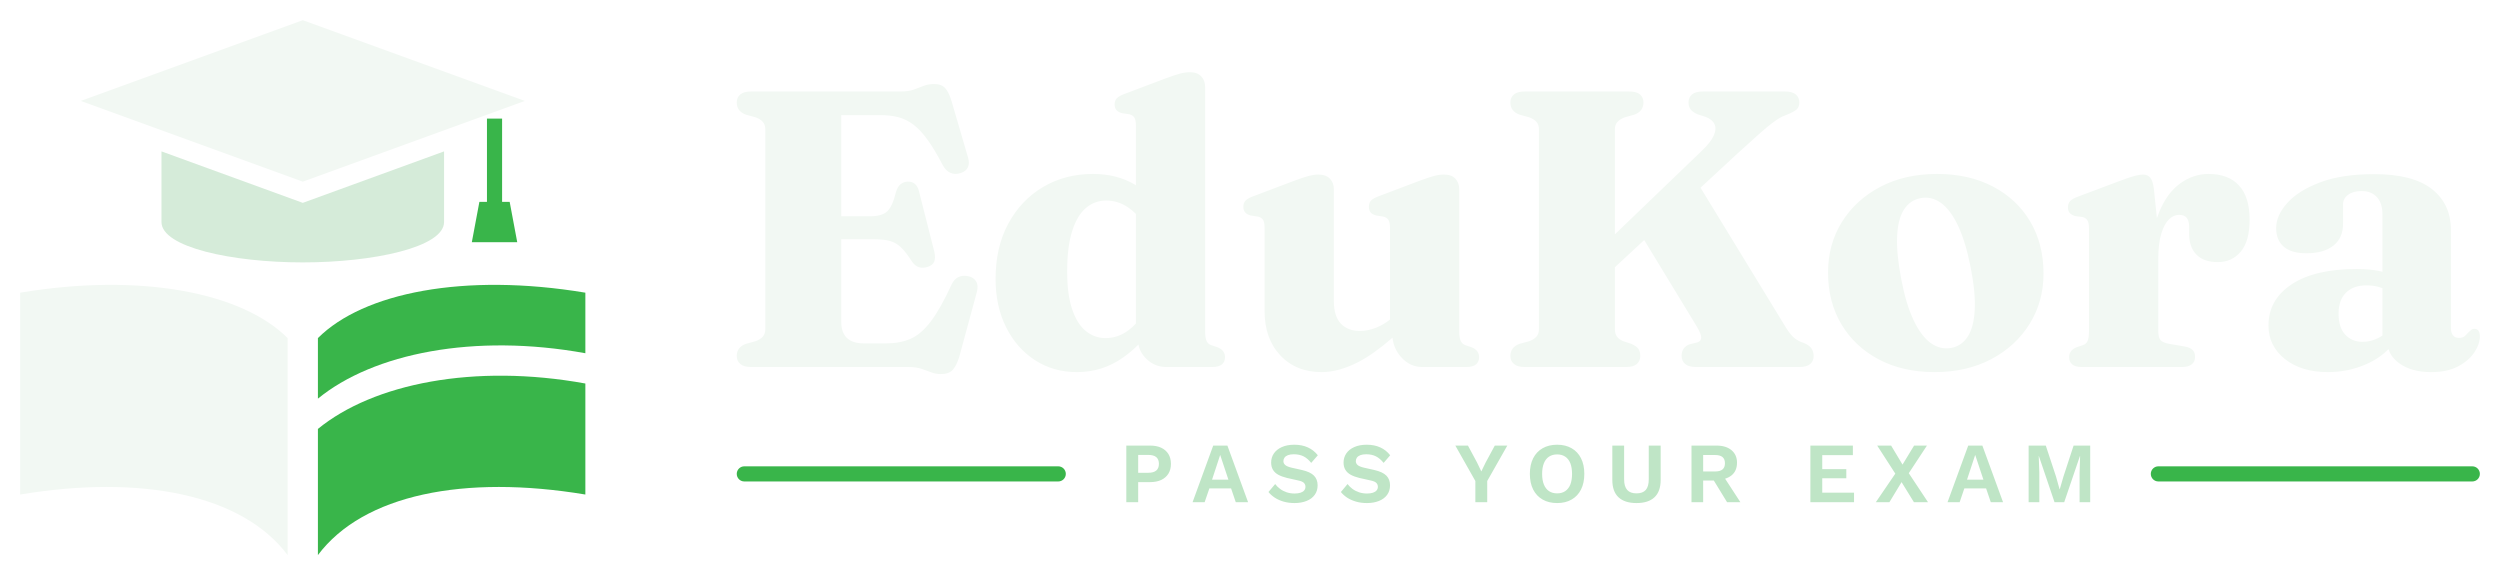
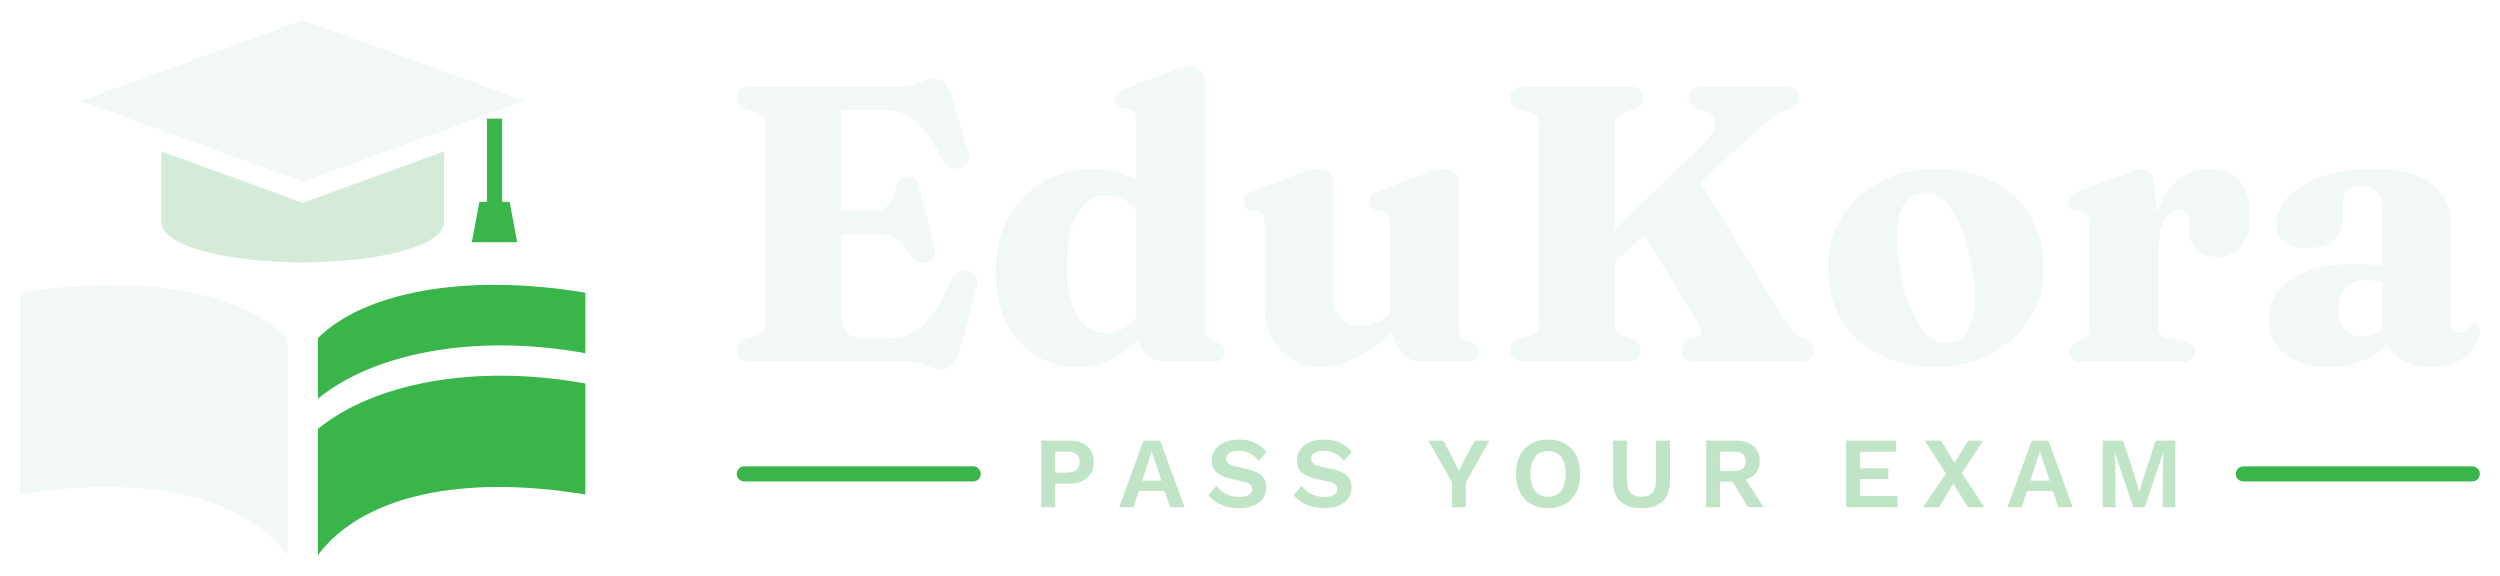
<svg xmlns="http://www.w3.org/2000/svg" viewBox="0 0 495.42 114" width="495.42" height="114" role="img" aria-label="EduKora — PASS YOUR EXAM">
  <g transform="translate(-4 -2) scale(1)">
    <path fill="#F2F8F3" d="M64 6 108 22 64 38 20 22Z" />
    <path fill="#D5EBD9" d="M36 32 64 42.2 92 32V46C92 51 78 54 64 54S36 51 36 46Z" />
    <path fill="#39B54A" d="M100.5 25.5h3V42h-3zM99 42h6l1.5 8h-9z" />
    <path fill="#F2F8F3" d="M61 69C52 60 32 56 8 60V100C32 96 52 100 61 112Z" />
    <path fill="#39B54A" d="M67 69C76 60 96 56 120 60V72C98 68 78 72 67 81Z" />
    <path fill="#39B54A" d="M67 87C78 78 98 74 120 78V100C96 96 76 100 67 112Z" />
  </g>
-   <path fill="#F2F8F3" transform="translate(142.26 72.73)" d="M3.74 -52.42L3.74 -52.42Q3.74 -53.43 4.45 -54.02Q5.15 -54.6 6.59 -54.6L6.59 -54.6L36.19 -54.6Q37.79 -54.6 38.82 -54.97Q39.86 -55.34 40.77 -55.71Q41.69 -56.08 42.86 -56.08L42.86 -56.08Q44.3 -56.08 45.05 -55.26Q45.79 -54.44 46.33 -52.61L46.33 -52.61L49.57 -41.53Q49.92 -40.37 49.55 -39.59Q49.18 -38.8 48.16 -38.45L48.16 -38.45Q46.99 -38.06 46.06 -38.49Q45.12 -38.92 44.54 -40.05L44.54 -40.05Q42.94 -43.13 41.53 -45.06Q40.13 -46.99 38.73 -48.05Q37.32 -49.1 35.74 -49.51Q34.16 -49.92 32.14 -49.92L32.14 -49.92L24.45 -49.92L24.45 -29.87L30.11 -29.87Q32.53 -29.87 33.56 -30.85Q34.59 -31.82 35.26 -34.55L35.26 -34.55Q35.57 -35.69 36.17 -36.19Q36.78 -36.7 37.6 -36.74L37.6 -36.74Q39.39 -36.78 39.86 -34.79L39.86 -34.79L42.9 -22.82Q43.17 -21.57 42.86 -20.86Q42.55 -20.16 41.61 -19.85Q40.68 -19.54 39.88 -19.77Q39.08 -20.01 38.49 -20.86L38.49 -20.86Q37.32 -22.7 36.35 -23.65Q35.37 -24.61 34.16 -24.96Q32.95 -25.31 31.08 -25.31L31.08 -25.31L24.45 -25.31L24.45 -8.93Q24.45 -6.83 25.58 -5.75Q26.71 -4.68 28.94 -4.68L28.94 -4.68L33.31 -4.68Q36.08 -4.68 38.16 -5.58Q40.25 -6.47 42.18 -9.01Q44.11 -11.54 46.33 -16.38L46.33 -16.38Q46.84 -17.43 47.66 -17.82Q48.48 -18.21 49.49 -18.02L49.49 -18.02Q50.66 -17.82 51.17 -16.98Q51.67 -16.15 51.32 -14.86L51.32 -14.86L47.85 -2.07Q47.31 -0.31 46.55 0.55Q45.79 1.4 44.19 1.4L44.19 1.4Q43.17 1.4 42.28 1.05Q41.38 0.7 40.33 0.35Q39.27 0 37.71 0L37.71 0L6.59 0Q5.15 0 4.45 -0.6Q3.74 -1.21 3.74 -2.18L3.74 -2.18Q3.74 -3.94 5.58 -4.6L5.58 -4.6L7.45 -5.11Q8.42 -5.46 8.91 -6.03Q9.4 -6.59 9.4 -7.49L9.4 -7.49L9.4 -47.11Q9.4 -48.01 8.91 -48.57Q8.42 -49.14 7.45 -49.49L7.45 -49.49L5.58 -50Q3.74 -50.66 3.74 -52.42M55.03 -17.47L55.03 -17.47Q55.03 -23.75 57.56 -28.43Q60.1 -33.11 64.47 -35.69Q68.84 -38.26 74.33 -38.26L74.33 -38.26Q79.01 -38.26 82.56 -36.19L82.56 -36.19Q82.68 -36.08 82.84 -36L82.84 -36L82.84 -47.89Q82.84 -48.98 82.52 -49.45Q82.21 -49.92 81.55 -50.08L81.55 -50.08L80.07 -50.31Q79.33 -50.51 78.97 -50.93Q78.62 -51.36 78.62 -52.03L78.62 -52.03Q78.62 -52.81 79.07 -53.27Q79.52 -53.74 80.73 -54.17L80.73 -54.17L88.76 -57.21Q90.48 -57.84 91.53 -58.13Q92.59 -58.42 93.56 -58.42L93.56 -58.42Q95 -58.42 95.78 -57.6Q96.56 -56.78 96.56 -55.46L96.56 -55.46L96.56 -7.14Q96.56 -5.77 96.84 -5.17Q97.11 -4.56 97.77 -4.33L97.77 -4.33L98.94 -3.94Q99.76 -3.63 100.13 -3.12Q100.5 -2.61 100.5 -1.95L100.5 -1.95Q100.5 -1.05 99.9 -0.53Q99.29 0 97.97 0L97.97 0L88.88 0Q86.58 0 84.94 -1.6L84.94 -1.6Q83.66 -2.81 83.34 -4.45L83.34 -4.45Q81.9 -3 80.34 -1.91L80.34 -1.91Q76.25 1.01 71.14 1.01L71.14 1.01Q66.5 1.01 62.85 -1.35Q59.2 -3.71 57.12 -7.88Q55.03 -12.05 55.03 -17.47M82.84 -8.62L82.84 -30.34Q82.06 -31.12 81.24 -31.67L81.24 -31.67Q79.25 -32.99 76.95 -32.99L76.95 -32.99Q74.69 -32.99 72.95 -31.53Q71.21 -30.07 70.22 -26.97Q69.22 -23.87 69.22 -18.91L69.22 -18.91Q69.22 -14.31 70.22 -11.41Q71.21 -8.5 72.93 -7.12Q74.65 -5.73 76.83 -5.73L76.83 -5.73Q79.33 -5.73 81.43 -7.33L81.43 -7.33Q82.13 -7.84 82.84 -8.62L82.84 -8.62M108.34 -11.08L108.34 -11.08L108.34 -27.61Q108.34 -28.7 108.03 -29.17Q107.72 -29.64 107.06 -29.8L107.06 -29.8L105.57 -30.03Q104.83 -30.23 104.48 -30.65Q104.13 -31.08 104.13 -31.75L104.13 -31.75Q104.13 -32.53 104.58 -32.99Q105.03 -33.46 106.24 -33.89L106.24 -33.89L114.27 -36.93Q116.06 -37.6 117.1 -37.87Q118.13 -38.14 118.95 -38.14L118.95 -38.14Q120.51 -38.14 121.29 -37.32Q122.07 -36.5 122.07 -35.22L122.07 -35.22L122.07 -13.03Q122.07 -10.06 123.45 -8.6Q124.84 -7.14 127.26 -7.14L127.26 -7.14Q128.78 -7.14 130.46 -7.8L130.46 -7.8Q131.86 -8.35 133.19 -9.4L133.19 -9.4L133.19 -27.61Q133.19 -28.7 132.87 -29.17Q132.56 -29.64 131.9 -29.8L131.9 -29.8L130.46 -30.03Q129.68 -30.23 129.34 -30.65Q129.01 -31.08 129.01 -31.75L129.01 -31.75Q129.01 -32.53 129.44 -32.99Q129.87 -33.46 131.08 -33.89L131.08 -33.89L139.11 -36.93Q140.83 -37.56 141.88 -37.85Q142.94 -38.14 143.91 -38.14L143.91 -38.14Q145.39 -38.14 146.15 -37.32Q146.91 -36.5 146.91 -35.22L146.91 -35.22L146.91 -7.14Q146.91 -5.77 147.21 -5.17Q147.5 -4.56 148.12 -4.33L148.12 -4.33L149.29 -3.94Q150.11 -3.63 150.48 -3.12Q150.85 -2.61 150.85 -1.95L150.85 -1.95Q150.85 -1.05 150.25 -0.53Q149.64 0 148.32 0L148.32 0L139.58 0Q137.16 0 135.41 -1.95L135.41 -1.95Q133.93 -3.59 133.69 -5.81L133.69 -5.81Q129.83 -2.46 126.83 -0.94L126.83 -0.94Q122.97 1.01 119.65 1.01L119.65 1.01Q114.58 1.01 111.46 -2.3Q108.34 -5.62 108.34 -11.08M177.76 -19.77L177.76 -7.49Q177.76 -6.59 178.17 -6.03Q178.58 -5.46 179.44 -5.11L179.44 -5.11L181 -4.6Q182.05 -4.13 182.42 -3.59Q182.79 -3.04 182.79 -2.18L182.79 -2.18Q182.79 -1.21 182.11 -0.6Q181.43 0 179.99 0L179.99 0L159.9 0Q158.46 0 157.76 -0.6Q157.05 -1.21 157.05 -2.18L157.05 -2.18Q157.05 -3.94 158.89 -4.6L158.89 -4.6L160.76 -5.11Q161.73 -5.46 162.22 -6.03Q162.71 -6.59 162.71 -7.49L162.71 -7.49L162.71 -47.11Q162.71 -48.01 162.22 -48.57Q161.73 -49.14 160.76 -49.49L160.76 -49.49L158.89 -50Q157.05 -50.66 157.05 -52.42L157.05 -52.42Q157.05 -53.43 157.76 -54.02Q158.46 -54.6 159.9 -54.6L159.9 -54.6L180.61 -54.6Q182.05 -54.6 182.73 -54.02Q183.42 -53.43 183.42 -52.42L183.42 -52.42Q183.42 -50.66 181.58 -50L181.58 -50L179.75 -49.49Q178.78 -49.14 178.27 -48.57Q177.76 -48.01 177.76 -47.11L177.76 -47.11L177.76 -26.29L195 -42.86Q196.79 -44.58 197.36 -45.88Q197.93 -47.19 197.5 -48.13Q197.07 -49.06 195.74 -49.57L195.74 -49.57L194.14 -50.08Q193.25 -50.47 192.8 -51.01Q192.35 -51.56 192.35 -52.42L192.35 -52.42Q192.35 -53.43 193.05 -54.02Q193.75 -54.6 195.2 -54.6L195.2 -54.6L211.46 -54.6Q212.9 -54.6 213.6 -54.02Q214.31 -53.43 214.31 -52.42L214.31 -52.42Q214.31 -51.52 213.76 -51.03Q213.21 -50.54 211.65 -49.92L211.65 -49.92Q211.07 -49.73 210.44 -49.37Q209.82 -49.02 208.85 -48.28Q207.87 -47.54 206.25 -46.1Q204.63 -44.66 202.02 -42.28L202.02 -42.28L194.73 -35.53L211.69 -7.76Q212.59 -6.32 213.39 -5.69Q214.19 -5.07 215.12 -4.8L215.12 -4.8Q216.29 -4.33 216.72 -3.67Q217.15 -3 217.15 -2.18L217.15 -2.18Q217.15 -1.17 216.45 -0.58Q215.75 0 214.31 0L214.31 0L193.83 0Q192.39 0 191.69 -0.6Q190.98 -1.21 190.98 -2.22L190.98 -2.22Q190.98 -3.08 191.41 -3.67Q191.84 -4.25 192.54 -4.49L192.54 -4.49L194.1 -4.88Q194.84 -5.11 194.86 -5.81Q194.88 -6.51 194.03 -7.96L194.03 -7.96L183.57 -25.16L177.76 -19.77M241.61 -38.26L241.61 -38.26Q247.92 -38.26 252.68 -35.76Q257.44 -33.27 260.07 -28.82Q262.7 -24.38 262.7 -18.49L262.7 -18.49Q262.7 -12.99 259.95 -8.56Q257.21 -4.13 252.35 -1.56Q247.49 1.01 241.1 1.01L241.1 1.01Q234.82 1.01 230.06 -1.5Q225.3 -4.02 222.65 -8.46Q220 -12.91 220 -18.72L220 -18.72Q220 -24.34 222.75 -28.74Q225.5 -33.15 230.35 -35.7Q235.21 -38.26 241.61 -38.26M244.41 -3.78L244.41 -3.78Q246.48 -4.17 247.69 -6.04Q248.9 -7.92 249.07 -11.35Q249.25 -14.78 248.24 -19.85L248.24 -19.85Q247.26 -24.8 245.78 -27.96Q244.3 -31.12 242.39 -32.51Q240.47 -33.89 238.33 -33.46L238.33 -33.46Q236.26 -33.07 235.05 -31.2Q233.84 -29.33 233.69 -25.9Q233.53 -22.46 234.51 -17.39L234.51 -17.39Q235.44 -12.48 236.94 -9.3Q238.45 -6.12 240.34 -4.76Q242.23 -3.39 244.41 -3.78M284.58 -35.22L284.58 -35.22L285.17 -29.48Q285.36 -30.07 285.6 -30.65L285.6 -30.65Q287.16 -34.48 289.77 -36.37Q292.38 -38.26 295.39 -38.26L295.39 -38.26Q299.33 -38.26 301.43 -35.98Q303.54 -33.7 303.54 -29.21L303.54 -29.21Q303.54 -24.92 301.78 -22.85Q300.03 -20.79 297.26 -20.79L297.26 -20.79Q294.45 -20.79 293.01 -22.27Q291.56 -23.75 291.56 -26.36L291.56 -26.36L291.56 -27.89Q291.53 -29.02 291.06 -29.58Q290.59 -30.15 289.54 -30.15L289.54 -30.15Q288.44 -30.15 287.53 -29.23Q286.61 -28.31 286.03 -26.4Q285.44 -24.49 285.44 -21.37L285.44 -21.37L285.44 -7.14Q285.44 -5.93 285.85 -5.38Q286.26 -4.84 287.55 -4.6L287.55 -4.6L290.71 -4.06Q291.76 -3.86 292.25 -3.37Q292.73 -2.89 292.73 -1.99L292.73 -1.99Q292.73 -1.05 292.07 -0.53Q291.41 0 290.16 0L290.16 0L270.27 0Q268.98 0 268.38 -0.53Q267.77 -1.05 267.77 -1.95L267.77 -1.95Q267.77 -2.61 268.14 -3.12Q268.51 -3.63 269.33 -3.94L269.33 -3.94L270.5 -4.33Q271.17 -4.56 271.44 -5.17Q271.71 -5.77 271.71 -7.14L271.71 -7.14L271.71 -27.5Q271.71 -28.59 271.4 -29.07Q271.09 -29.56 270.43 -29.72L270.43 -29.72L268.98 -29.91Q268.2 -30.15 267.87 -30.56Q267.54 -30.97 267.54 -31.63L267.54 -31.63Q267.54 -32.41 267.99 -32.9Q268.44 -33.38 269.65 -33.81L269.65 -33.81L277.45 -36.74Q279.79 -37.63 280.82 -37.89Q281.85 -38.14 282.44 -38.14L282.44 -38.14Q283.37 -38.14 283.88 -37.48Q284.39 -36.82 284.58 -35.22M307.28 -8.23L307.28 -8.23Q307.28 -13.34 311.86 -16.38Q316.45 -19.42 324.71 -19.42L324.71 -19.42Q327.13 -19.42 329 -19.07L329 -19.07Q329.43 -18.95 329.86 -18.88L329.86 -18.88L329.86 -30.34Q329.86 -32.45 328.77 -33.66Q327.68 -34.87 325.73 -34.87L325.73 -34.87Q324.05 -34.87 323.06 -34.13Q322.06 -33.38 322.06 -32.25L322.06 -32.25L322.06 -28.39Q322.06 -25.58 320.15 -24.06Q318.24 -22.54 314.77 -22.54L314.77 -22.54Q311.81 -22.54 310.3 -23.85Q308.8 -25.16 308.8 -27.53L308.8 -27.53Q308.8 -30.03 310.99 -32.49Q313.17 -34.94 317.48 -36.58Q321.79 -38.22 328.22 -38.22L328.22 -38.22Q335.91 -38.22 339.67 -35.26Q343.43 -32.29 343.43 -27.18L343.43 -27.18L343.43 -7.72Q343.43 -6.79 343.84 -6.28Q344.25 -5.77 345.03 -5.77Q345.81 -5.77 346.22 -6.16Q346.63 -6.55 346.98 -6.94L346.98 -6.94Q347.22 -7.18 347.47 -7.37Q347.72 -7.57 348.08 -7.57L348.08 -7.57Q348.66 -7.57 348.91 -7.16Q349.17 -6.75 349.17 -6.08L349.17 -6.08Q349.17 -4.56 348.09 -2.92Q347.02 -1.29 344.88 -0.14Q342.73 1.01 339.53 1.01L339.53 1.01Q335.63 1.01 333.26 -0.7L333.26 -0.7Q331.58 -1.87 331.07 -3.55L331.07 -3.55Q329.28 -1.72 326.7 -0.58L326.7 -0.58Q323.12 1.01 319.06 1.01L319.06 1.01Q313.79 1.01 310.54 -1.58Q307.28 -4.17 307.28 -8.23M329.86 -6.24L329.86 -15.64Q329.43 -15.79 328.97 -15.91L328.97 -15.91Q327.91 -16.18 326.66 -16.18L326.66 -16.18Q324.09 -16.18 322.63 -14.72Q321.17 -13.26 321.17 -10.57L321.17 -10.57Q321.17 -7.84 322.49 -6.42Q323.82 -4.99 325.92 -4.99L325.92 -4.99Q327.52 -4.99 329 -5.73L329 -5.73Q329.47 -5.97 329.86 -6.24L329.86 -6.24" />
-   <g transform="translate(146 88.13)">
-     <path fill="#BFE5C6" transform="translate(75.74 11.39)" d="M1.46 -11.22L6.17 -11.22Q7.46 -11.22 8.38 -10.79Q9.3 -10.35 9.8 -9.55Q10.3 -8.74 10.3 -7.6L10.3 -7.6Q10.3 -6.46 9.8 -5.65Q9.3 -4.85 8.38 -4.41Q7.46 -3.98 6.17 -3.98L6.17 -3.98L3.81 -3.98L3.81 0L1.46 0L1.46 -11.22M3.81 -5.83L5.81 -5.83Q6.87 -5.83 7.4 -6.28Q7.92 -6.73 7.92 -7.6L7.92 -7.6Q7.92 -8.48 7.4 -8.93Q6.87 -9.37 5.81 -9.37L5.81 -9.37L3.81 -9.37L3.81 -5.83M21.49 -11.22L25.59 0L23.15 0L22.22 -2.74L17.92 -2.74L16.98 0L14.59 0L18.68 -11.22L21.49 -11.22M20.06 -9.37L18.45 -4.47L21.69 -4.47L20.06 -9.37M34.75 -11.39L34.75 -11.39Q36.28 -11.39 37.43 -10.86Q38.59 -10.34 39.41 -9.3L39.41 -9.3L38.1 -7.79Q37.4 -8.67 36.58 -9.09Q35.75 -9.5 34.66 -9.5L34.66 -9.5Q33.95 -9.5 33.48 -9.32Q33.01 -9.13 32.8 -8.82Q32.59 -8.52 32.59 -8.14L32.59 -8.14Q32.59 -7.68 32.95 -7.37Q33.3 -7.06 34.17 -6.85L34.17 -6.85L36.26 -6.38Q37.93 -6 38.65 -5.26Q39.37 -4.52 39.37 -3.35L39.37 -3.35Q39.37 -2.24 38.79 -1.45Q38.22 -0.66 37.18 -0.25Q36.14 0.17 34.8 0.17L34.8 0.17Q33.63 0.17 32.65 -0.11Q31.67 -0.39 30.91 -0.88Q30.14 -1.38 29.63 -2.02L29.63 -2.02L30.96 -3.6Q31.35 -3.06 31.93 -2.64Q32.5 -2.21 33.24 -1.96Q33.98 -1.72 34.8 -1.72L34.8 -1.72Q35.5 -1.72 35.98 -1.88Q36.47 -2.04 36.71 -2.34Q36.96 -2.64 36.96 -3.06L36.96 -3.06Q36.96 -3.5 36.66 -3.82Q36.36 -4.13 35.56 -4.3L35.56 -4.3L33.29 -4.81Q32.3 -5.05 31.59 -5.43Q30.89 -5.81 30.52 -6.42Q30.16 -7.02 30.16 -7.85L30.16 -7.85Q30.16 -8.86 30.7 -9.66Q31.25 -10.46 32.27 -10.92Q33.3 -11.39 34.75 -11.39M49.1 -11.39L49.1 -11.39Q50.63 -11.39 51.78 -10.86Q52.94 -10.34 53.75 -9.3L53.75 -9.3L52.45 -7.79Q51.75 -8.67 50.92 -9.09Q50.1 -9.5 49.01 -9.5L49.01 -9.5Q48.3 -9.5 47.83 -9.32Q47.36 -9.13 47.15 -8.82Q46.94 -8.52 46.94 -8.14L46.94 -8.14Q46.94 -7.68 47.29 -7.37Q47.65 -7.06 48.52 -6.85L48.52 -6.85L50.61 -6.38Q52.27 -6 53 -5.26Q53.72 -4.52 53.72 -3.35L53.72 -3.35Q53.72 -2.24 53.14 -1.45Q52.56 -0.66 51.53 -0.25Q50.49 0.17 49.15 0.17L49.15 0.17Q47.97 0.17 47 -0.11Q46.02 -0.39 45.25 -0.88Q44.49 -1.38 43.98 -2.02L43.98 -2.02L45.3 -3.6Q45.7 -3.06 46.27 -2.64Q46.85 -2.21 47.59 -1.96Q48.33 -1.72 49.15 -1.72L49.15 -1.72Q49.84 -1.72 50.33 -1.88Q50.81 -2.04 51.06 -2.34Q51.31 -2.64 51.31 -3.06L51.31 -3.06Q51.31 -3.5 51.01 -3.82Q50.71 -4.13 49.91 -4.3L49.91 -4.3L47.63 -4.81Q46.65 -5.05 45.94 -5.43Q45.24 -5.81 44.87 -6.42Q44.51 -7.02 44.51 -7.85L44.51 -7.85Q44.51 -8.86 45.05 -9.66Q45.59 -10.46 46.62 -10.92Q47.65 -11.39 49.1 -11.39M74.48 -11.22L76.96 -11.22L72.98 -4.2L72.98 0L70.63 0L70.63 -4.2L66.66 -11.22L69.16 -11.22L70.96 -7.87L71.81 -6.1L72.67 -7.87L74.48 -11.22M86.84 -11.39L86.84 -11.39Q88.5 -11.39 89.71 -10.69Q90.92 -10 91.57 -8.7Q92.22 -7.41 92.22 -5.61L92.22 -5.61Q92.22 -3.81 91.57 -2.52Q90.92 -1.22 89.71 -0.53Q88.5 0.17 86.84 0.17L86.84 0.17Q85.17 0.17 83.95 -0.53Q82.74 -1.22 82.08 -2.52Q81.43 -3.81 81.43 -5.61L81.43 -5.61Q81.43 -7.41 82.08 -8.7Q82.74 -10 83.95 -10.69Q85.17 -11.39 86.84 -11.39M86.84 -9.47L86.84 -9.47Q85.9 -9.47 85.23 -9.03Q84.56 -8.59 84.21 -7.72Q83.86 -6.85 83.86 -5.61L83.86 -5.61Q83.86 -4.37 84.21 -3.5Q84.56 -2.64 85.23 -2.19Q85.9 -1.75 86.84 -1.75L86.84 -1.75Q87.77 -1.75 88.43 -2.19Q89.1 -2.64 89.45 -3.5Q89.79 -4.37 89.79 -5.61L89.79 -5.61Q89.79 -6.85 89.45 -7.72Q89.1 -8.59 88.43 -9.03Q87.77 -9.47 86.84 -9.47M104.99 -11.22L107.35 -11.22L107.35 -4.42Q107.35 -2.13 106.13 -0.98Q104.91 0.17 102.56 0.17L102.56 0.17Q100.22 0.17 98.99 -0.98Q97.77 -2.13 97.77 -4.42L97.77 -4.42L97.77 -11.22L100.11 -11.22L100.11 -4.52Q100.11 -3.11 100.72 -2.43Q101.32 -1.75 102.56 -1.75L102.56 -1.75Q103.8 -1.75 104.4 -2.43Q104.99 -3.11 104.99 -4.52L104.99 -4.52L104.99 -11.22M113.46 -11.22L118.41 -11.22Q120.31 -11.22 121.4 -10.3Q122.48 -9.38 122.48 -7.84L122.48 -7.84Q122.48 -6.19 121.4 -5.32L121.4 -5.32Q120.85 -4.88 120.12 -4.66L120.12 -4.66L123.15 0L120.51 0L117.88 -4.3L115.77 -4.3L115.77 0L113.46 0L113.46 -11.22M115.77 -6.09L118.13 -6.09Q119.12 -6.09 119.6 -6.49Q120.09 -6.89 120.09 -7.72Q120.09 -8.55 119.6 -8.95Q119.12 -9.35 118.13 -9.35L118.13 -9.35L115.77 -9.35L115.77 -6.09M145.67 0L137.02 0L137.02 -11.22L145.44 -11.22L145.44 -9.33L139.37 -9.33L139.37 -6.55L144.14 -6.55L144.14 -4.74L139.37 -4.74L139.37 -1.89L145.67 -1.89L145.67 0M156.52 -5.75L160.33 0L157.54 0L155.09 -3.98L152.68 0L149.99 0L153.85 -5.66L150.26 -11.22L153.02 -11.22L155.28 -7.45L157.57 -11.22L160.12 -11.22L156.52 -5.75M171.1 -11.22L175.2 0L172.77 0L171.84 -2.74L167.53 -2.74L166.6 0L164.2 0L168.3 -11.22L171.1 -11.22M169.68 -9.37L168.06 -4.47L171.31 -4.47L169.68 -9.37M189.18 -11.22L192.47 -11.22L192.47 0L190.37 0L190.37 -5.85L190.47 -9.13L190.43 -9.13L187.32 0L185.4 0L182.31 -9.13L182.27 -9.13L182.39 -5.85L182.39 0L180.27 0L180.27 -11.22L183.67 -11.22L185.69 -5.1L186.4 -2.57L186.44 -2.57L187.17 -5.08L189.18 -11.22" />
-     <rect fill="#39B54A" x="0" y="4.28" width="65.21" height="3" rx="1.5" />
-     <rect fill="#39B54A" x="280.22" y="4.28" width="65.21" height="3" rx="1.5" />
+   <path fill="#F2F8F3" transform="translate(142.26 71.71)" d="M3.74 -52.42L3.74 -52.42Q3.74 -53.43 4.45 -54.02Q5.15 -54.6 6.59 -54.6L6.59 -54.6L36.19 -54.6Q37.79 -54.6 38.82 -54.97Q39.86 -55.34 40.77 -55.71Q41.69 -56.08 42.86 -56.08L42.86 -56.08Q44.3 -56.08 45.05 -55.26Q45.79 -54.44 46.33 -52.61L46.33 -52.61L49.57 -41.53Q49.92 -40.37 49.55 -39.59Q49.18 -38.8 48.16 -38.45L48.16 -38.45Q46.99 -38.06 46.06 -38.49Q45.12 -38.92 44.54 -40.05L44.54 -40.05Q42.94 -43.13 41.53 -45.06Q40.13 -46.99 38.73 -48.05Q37.32 -49.1 35.74 -49.51Q34.16 -49.92 32.14 -49.92L32.14 -49.92L24.45 -49.92L24.45 -29.87L30.11 -29.87Q32.53 -29.87 33.56 -30.85Q34.59 -31.82 35.26 -34.55L35.26 -34.55Q35.57 -35.69 36.17 -36.19Q36.78 -36.7 37.6 -36.74L37.6 -36.74Q39.39 -36.78 39.86 -34.79L39.86 -34.79L42.9 -22.82Q43.17 -21.57 42.86 -20.86Q42.55 -20.16 41.61 -19.85Q40.68 -19.54 39.88 -19.77Q39.08 -20.01 38.49 -20.86L38.49 -20.86Q37.32 -22.7 36.35 -23.65Q35.37 -24.61 34.16 -24.96Q32.95 -25.31 31.08 -25.31L31.08 -25.31L24.45 -25.31L24.45 -8.93Q24.45 -6.83 25.58 -5.75Q26.71 -4.68 28.94 -4.68L28.94 -4.68L33.31 -4.68Q36.08 -4.68 38.16 -5.58Q40.25 -6.47 42.18 -9.01Q44.11 -11.54 46.33 -16.38L46.33 -16.38Q46.84 -17.43 47.66 -17.82Q48.48 -18.21 49.49 -18.02L49.49 -18.02Q50.66 -17.82 51.17 -16.98Q51.67 -16.15 51.32 -14.86L51.32 -14.86L47.85 -2.07Q47.31 -0.31 46.55 0.55Q45.79 1.4 44.19 1.4L44.19 1.4Q43.17 1.4 42.28 1.05Q41.38 0.7 40.33 0.35Q39.27 0 37.71 0L37.71 0L6.59 0Q5.15 0 4.45 -0.6Q3.74 -1.21 3.74 -2.18L3.74 -2.18Q3.74 -3.94 5.58 -4.6L5.58 -4.6L7.45 -5.11Q8.42 -5.46 8.91 -6.03Q9.4 -6.59 9.4 -7.49L9.4 -7.49L9.4 -47.11Q9.4 -48.01 8.91 -48.57Q8.42 -49.14 7.45 -49.49L7.45 -49.49L5.58 -50Q3.74 -50.66 3.74 -52.42M55.03 -17.47L55.03 -17.47Q55.03 -23.75 57.56 -28.43Q60.1 -33.11 64.47 -35.69Q68.84 -38.26 74.33 -38.26L74.33 -38.26Q79.01 -38.26 82.56 -36.19L82.56 -36.19Q82.68 -36.08 82.84 -36L82.84 -36L82.84 -47.89Q82.84 -48.98 82.52 -49.45Q82.21 -49.92 81.55 -50.08L81.55 -50.08L80.07 -50.31Q79.33 -50.51 78.97 -50.93Q78.62 -51.36 78.62 -52.03L78.62 -52.03Q78.62 -52.81 79.07 -53.27Q79.52 -53.74 80.73 -54.17L80.73 -54.17L88.76 -57.21Q90.48 -57.84 91.53 -58.13Q92.59 -58.42 93.56 -58.42L93.56 -58.42Q95 -58.42 95.78 -57.6Q96.56 -56.78 96.56 -55.46L96.56 -55.46L96.56 -7.14Q96.56 -5.77 96.84 -5.17Q97.11 -4.56 97.77 -4.33L97.77 -4.33L98.94 -3.94Q99.76 -3.63 100.13 -3.12Q100.5 -2.61 100.5 -1.95L100.5 -1.95Q100.5 -1.05 99.9 -0.53Q99.29 0 97.97 0L97.97 0L88.88 0Q86.58 0 84.94 -1.6L84.94 -1.6Q83.66 -2.81 83.34 -4.45L83.34 -4.45Q81.9 -3 80.34 -1.91L80.34 -1.91Q76.25 1.01 71.14 1.01L71.14 1.01Q66.5 1.01 62.85 -1.35Q59.2 -3.71 57.12 -7.88Q55.03 -12.05 55.03 -17.47M82.84 -8.62L82.84 -30.34Q82.06 -31.12 81.24 -31.67L81.24 -31.67Q79.25 -32.99 76.95 -32.99L76.95 -32.99Q74.69 -32.99 72.95 -31.53Q71.21 -30.07 70.22 -26.97Q69.22 -23.87 69.22 -18.91L69.22 -18.91Q69.22 -14.31 70.22 -11.41Q71.21 -8.5 72.93 -7.12Q74.65 -5.73 76.83 -5.73L76.83 -5.73Q79.33 -5.73 81.43 -7.33L81.43 -7.33Q82.13 -7.84 82.84 -8.62L82.84 -8.62M108.34 -11.08L108.34 -11.08L108.34 -27.61Q108.34 -28.7 108.03 -29.17Q107.72 -29.64 107.06 -29.8L107.06 -29.8L105.57 -30.03Q104.83 -30.23 104.48 -30.65Q104.13 -31.08 104.13 -31.75L104.13 -31.75Q104.13 -32.53 104.58 -32.99Q105.03 -33.46 106.24 -33.89L106.24 -33.89L114.27 -36.93Q116.06 -37.6 117.1 -37.87Q118.13 -38.14 118.95 -38.14L118.95 -38.14Q120.51 -38.14 121.29 -37.32Q122.07 -36.5 122.07 -35.22L122.07 -35.22L122.07 -13.03Q122.07 -10.06 123.45 -8.6Q124.84 -7.14 127.26 -7.14L127.26 -7.14Q128.78 -7.14 130.46 -7.8L130.46 -7.8Q131.86 -8.35 133.19 -9.4L133.19 -9.4L133.19 -27.61Q133.19 -28.7 132.87 -29.17Q132.56 -29.64 131.9 -29.8L131.9 -29.8L130.46 -30.03Q129.68 -30.23 129.34 -30.65Q129.01 -31.08 129.01 -31.75L129.01 -31.75Q129.01 -32.53 129.44 -32.99Q129.87 -33.46 131.08 -33.89L131.08 -33.89L139.11 -36.93Q140.83 -37.56 141.88 -37.85Q142.94 -38.14 143.91 -38.14L143.91 -38.14Q145.39 -38.14 146.15 -37.32Q146.91 -36.5 146.91 -35.22L146.91 -35.22L146.91 -7.14Q146.91 -5.77 147.21 -5.17Q147.5 -4.56 148.12 -4.33L148.12 -4.33L149.29 -3.94Q150.11 -3.63 150.48 -3.12Q150.85 -2.61 150.85 -1.95L150.85 -1.95Q150.85 -1.05 150.25 -0.53Q149.64 0 148.32 0L148.32 0L139.58 0Q137.16 0 135.41 -1.95L135.41 -1.95Q133.93 -3.59 133.69 -5.81L133.69 -5.81Q129.83 -2.46 126.83 -0.94L126.83 -0.94Q122.97 1.01 119.65 1.01L119.65 1.01Q114.58 1.01 111.46 -2.3Q108.34 -5.62 108.34 -11.08M177.76 -19.77L177.76 -7.49Q177.76 -6.59 178.17 -6.03Q178.58 -5.46 179.44 -5.11L179.44 -5.11L181 -4.6Q182.05 -4.13 182.42 -3.59Q182.79 -3.04 182.79 -2.18L182.79 -2.18Q182.79 -1.21 182.11 -0.6Q181.43 0 179.99 0L179.99 0L159.9 0Q158.46 0 157.76 -0.6Q157.05 -1.21 157.05 -2.18L157.05 -2.18Q157.05 -3.94 158.89 -4.6L158.89 -4.6L160.76 -5.11Q161.73 -5.46 162.22 -6.03Q162.71 -6.59 162.71 -7.49L162.71 -7.49L162.71 -47.11Q162.71 -48.01 162.22 -48.57Q161.73 -49.14 160.76 -49.49L160.76 -49.49L158.89 -50Q157.05 -50.66 157.05 -52.42L157.05 -52.42Q157.05 -53.43 157.76 -54.02Q158.46 -54.6 159.9 -54.6L159.9 -54.6L180.61 -54.6Q182.05 -54.6 182.73 -54.02Q183.42 -53.43 183.42 -52.42L183.42 -52.42Q183.42 -50.66 181.58 -50L181.58 -50L179.75 -49.49Q178.78 -49.14 178.27 -48.57Q177.76 -48.01 177.76 -47.11L177.76 -47.11L177.76 -26.29L195 -42.86Q196.79 -44.58 197.36 -45.88Q197.93 -47.19 197.5 -48.13Q197.07 -49.06 195.74 -49.57L195.74 -49.57L194.14 -50.08Q193.25 -50.47 192.8 -51.01Q192.35 -51.56 192.35 -52.42L192.35 -52.42Q192.35 -53.43 193.05 -54.02Q193.75 -54.6 195.2 -54.6L195.2 -54.6L211.46 -54.6Q212.9 -54.6 213.6 -54.02Q214.31 -53.43 214.31 -52.42L214.31 -52.42Q214.31 -51.52 213.76 -51.03Q213.21 -50.54 211.65 -49.92L211.65 -49.92Q211.07 -49.73 210.44 -49.37Q209.82 -49.02 208.85 -48.28Q207.87 -47.54 206.25 -46.1Q204.63 -44.66 202.02 -42.28L202.02 -42.28L194.73 -35.53L211.69 -7.76Q212.59 -6.32 213.39 -5.69Q214.19 -5.07 215.12 -4.8L215.12 -4.8Q216.29 -4.33 216.72 -3.67Q217.15 -3 217.15 -2.18L217.15 -2.18Q217.15 -1.17 216.45 -0.58Q215.75 0 214.31 0L214.31 0L193.83 0Q192.39 0 191.69 -0.6Q190.98 -1.21 190.98 -2.22L190.98 -2.22Q190.98 -3.08 191.41 -3.67Q191.84 -4.25 192.54 -4.49L192.54 -4.49L194.1 -4.88Q194.84 -5.11 194.86 -5.81Q194.88 -6.51 194.03 -7.96L194.03 -7.96L183.57 -25.16L177.76 -19.77M241.61 -38.26L241.61 -38.26Q247.92 -38.26 252.68 -35.76Q257.44 -33.27 260.07 -28.82Q262.7 -24.38 262.7 -18.49L262.7 -18.49Q262.7 -12.99 259.95 -8.56Q257.21 -4.13 252.35 -1.56Q247.49 1.01 241.1 1.01L241.1 1.01Q234.82 1.01 230.06 -1.5Q225.3 -4.02 222.65 -8.46Q220 -12.91 220 -18.72L220 -18.72Q220 -24.34 222.75 -28.74Q225.5 -33.15 230.35 -35.7Q235.21 -38.26 241.61 -38.26M244.41 -3.78L244.41 -3.78Q246.48 -4.17 247.69 -6.04Q248.9 -7.92 249.07 -11.35Q249.25 -14.78 248.24 -19.85L248.24 -19.85Q247.26 -24.8 245.78 -27.96Q244.3 -31.12 242.39 -32.51Q240.47 -33.89 238.33 -33.46L238.33 -33.46Q236.26 -33.07 235.05 -31.2Q233.84 -29.33 233.69 -25.9Q233.53 -22.46 234.51 -17.39L234.51 -17.39Q235.44 -12.48 236.94 -9.3Q238.45 -6.12 240.34 -4.76Q242.23 -3.39 244.41 -3.78M284.58 -35.22L284.58 -35.22L285.17 -29.48Q285.36 -30.07 285.6 -30.65L285.6 -30.65Q287.16 -34.48 289.77 -36.37Q292.38 -38.26 295.39 -38.26L295.39 -38.26Q299.33 -38.26 301.43 -35.98Q303.54 -33.7 303.54 -29.21L303.54 -29.21Q303.54 -24.92 301.78 -22.85Q300.03 -20.79 297.26 -20.79L297.26 -20.79Q294.45 -20.79 293.01 -22.27Q291.56 -23.75 291.56 -26.36L291.56 -26.36L291.56 -27.89Q291.53 -29.02 291.06 -29.58Q290.59 -30.15 289.54 -30.15L289.54 -30.15Q288.44 -30.15 287.53 -29.23Q286.61 -28.31 286.03 -26.4Q285.44 -24.49 285.44 -21.37L285.44 -21.37L285.44 -7.14Q285.44 -5.93 285.85 -5.38Q286.26 -4.84 287.55 -4.6L287.55 -4.6L290.71 -4.06Q291.76 -3.86 292.25 -3.37Q292.73 -2.89 292.73 -1.99L292.73 -1.99Q292.73 -1.05 292.07 -0.53Q291.41 0 290.16 0L290.16 0L270.27 0Q268.98 0 268.38 -0.53Q267.77 -1.05 267.77 -1.95L267.77 -1.95Q267.77 -2.61 268.14 -3.12Q268.51 -3.63 269.33 -3.94L269.33 -3.94L270.5 -4.33Q271.17 -4.56 271.44 -5.17Q271.71 -5.77 271.71 -7.14L271.71 -7.14L271.71 -27.5Q271.71 -28.59 271.4 -29.07Q271.09 -29.56 270.43 -29.72L270.43 -29.72L268.98 -29.91Q268.2 -30.15 267.87 -30.56Q267.54 -30.97 267.54 -31.63L267.54 -31.63Q267.54 -32.41 267.99 -32.9Q268.44 -33.38 269.65 -33.81L269.65 -33.81L277.45 -36.74Q279.79 -37.63 280.82 -37.89Q281.85 -38.14 282.44 -38.14L282.44 -38.14Q283.37 -38.14 283.88 -37.48Q284.39 -36.82 284.58 -35.22M307.28 -8.23L307.28 -8.23Q307.28 -13.34 311.86 -16.38Q316.45 -19.42 324.71 -19.42L324.71 -19.42Q327.13 -19.42 329 -19.07L329 -19.07Q329.43 -18.95 329.86 -18.88L329.86 -18.88L329.86 -30.34Q329.86 -32.45 328.77 -33.66Q327.68 -34.87 325.73 -34.87L325.73 -34.87Q324.05 -34.87 323.06 -34.13Q322.06 -33.38 322.06 -32.25L322.06 -32.25L322.06 -28.39Q322.06 -25.58 320.15 -24.06Q318.24 -22.54 314.77 -22.54L314.77 -22.54Q311.81 -22.54 310.3 -23.85Q308.8 -25.16 308.8 -27.53L308.8 -27.53Q308.8 -30.03 310.99 -32.49Q313.17 -34.94 317.48 -36.58Q321.79 -38.22 328.22 -38.22L328.22 -38.22Q335.91 -38.22 339.67 -35.26Q343.43 -32.29 343.43 -27.18L343.43 -27.18L343.43 -7.72Q343.43 -6.79 343.84 -6.28Q344.25 -5.77 345.03 -5.77Q345.81 -5.77 346.22 -6.16Q346.63 -6.55 346.98 -6.94L346.98 -6.94Q347.22 -7.18 347.47 -7.37Q347.72 -7.57 348.08 -7.57L348.08 -7.57Q348.66 -7.57 348.91 -7.16Q349.17 -6.75 349.17 -6.08L349.17 -6.08Q349.17 -4.56 348.09 -2.92Q347.02 -1.29 344.88 -0.14Q342.73 1.01 339.53 1.01L339.53 1.01Q335.63 1.01 333.26 -0.7L333.26 -0.7Q331.58 -1.87 331.07 -3.55L331.07 -3.55Q329.28 -1.72 326.7 -0.58L326.7 -0.58Q323.12 1.01 319.06 1.01L319.06 1.01Q313.79 1.01 310.54 -1.58Q307.28 -4.17 307.28 -8.23M329.86 -6.24L329.86 -15.64Q329.43 -15.79 328.97 -15.91L328.97 -15.91Q327.91 -16.18 326.66 -16.18L326.66 -16.18Q324.09 -16.18 322.63 -14.72Q321.17 -13.26 321.17 -10.57L321.17 -10.57Q321.17 -7.84 322.49 -6.42Q323.82 -4.99 325.92 -4.99L325.92 -4.99Q327.52 -4.99 329 -5.73L329 -5.73Q329.47 -5.97 329.86 -6.24L329.86 -6.24" />
+   <g transform="translate(146 87.11)">
+     <path fill="#BFE5C6" transform="translate(58.63 13.4)" d="M1.72 -13.2L7.26 -13.2Q8.78 -13.2 9.86 -12.69Q10.94 -12.18 11.53 -11.23Q12.12 -10.28 12.12 -8.94L12.12 -8.94Q12.12 -7.6 11.53 -6.65Q10.94 -5.7 9.86 -5.19Q8.78 -4.68 7.26 -4.68L7.26 -4.68L4.48 -4.68L4.48 0L1.72 0L1.72 -13.2M4.48 -6.86L6.84 -6.86Q8.08 -6.86 8.7 -7.39Q9.32 -7.92 9.32 -8.94L9.32 -8.94Q9.32 -9.98 8.7 -10.5Q8.08 -11.02 6.84 -11.02L6.84 -11.02L4.48 -11.02L4.48 -6.86M25.28 -13.2L30.1 0L27.24 0L26.14 -3.22L21.08 -3.22L19.98 0L17.16 0L21.98 -13.2L25.28 -13.2M23.6 -11.02L21.7 -5.26L25.52 -5.26L23.6 -11.02M40.88 -13.4L40.88 -13.4Q42.68 -13.4 44.04 -12.78Q45.4 -12.16 46.36 -10.94L46.36 -10.94L44.82 -9.16Q44 -10.2 43.03 -10.69Q42.06 -11.18 40.78 -11.18L40.78 -11.18Q39.94 -11.18 39.39 -10.96Q38.84 -10.74 38.59 -10.38Q38.34 -10.02 38.34 -9.58L38.34 -9.58Q38.34 -9.04 38.76 -8.67Q39.18 -8.3 40.2 -8.06L40.2 -8.06L42.66 -7.5Q44.62 -7.06 45.47 -6.19Q46.32 -5.32 46.32 -3.94L46.32 -3.94Q46.32 -2.64 45.64 -1.71Q44.96 -0.78 43.74 -0.29Q42.52 0.2 40.94 0.2L40.94 0.2Q39.56 0.2 38.41 -0.13Q37.26 -0.46 36.36 -1.04Q35.46 -1.62 34.86 -2.38L34.86 -2.38L36.42 -4.24Q36.88 -3.6 37.56 -3.1Q38.24 -2.6 39.11 -2.31Q39.98 -2.02 40.94 -2.02L40.94 -2.02Q41.76 -2.02 42.33 -2.21Q42.9 -2.4 43.19 -2.75Q43.48 -3.1 43.48 -3.6L43.48 -3.6Q43.48 -4.12 43.13 -4.49Q42.78 -4.86 41.84 -5.06L41.84 -5.06L39.16 -5.66Q38 -5.94 37.17 -6.39Q36.34 -6.84 35.91 -7.55Q35.48 -8.26 35.48 -9.24L35.48 -9.24Q35.48 -10.42 36.12 -11.36Q36.76 -12.3 37.97 -12.85Q39.18 -13.4 40.88 -13.4M57.76 -13.4L57.76 -13.4Q59.56 -13.4 60.92 -12.78Q62.28 -12.16 63.24 -10.94L63.24 -10.94L61.7 -9.16Q60.88 -10.2 59.91 -10.69Q58.94 -11.18 57.66 -11.18L57.66 -11.18Q56.82 -11.18 56.27 -10.96Q55.72 -10.74 55.47 -10.38Q55.22 -10.02 55.22 -9.58L55.22 -9.58Q55.22 -9.04 55.64 -8.67Q56.06 -8.3 57.08 -8.06L57.08 -8.06L59.54 -7.5Q61.5 -7.06 62.35 -6.19Q63.2 -5.32 63.2 -3.94L63.2 -3.94Q63.2 -2.64 62.52 -1.71Q61.84 -0.78 60.62 -0.29Q59.4 0.2 57.82 0.2L57.82 0.2Q56.44 0.2 55.29 -0.13Q54.14 -0.46 53.24 -1.04Q52.34 -1.62 51.74 -2.38L51.74 -2.38L53.3 -4.24Q53.76 -3.6 54.44 -3.1Q55.12 -2.6 55.99 -2.31Q56.86 -2.02 57.82 -2.02L57.82 -2.02Q58.64 -2.02 59.21 -2.21Q59.78 -2.4 60.07 -2.75Q60.36 -3.1 60.36 -3.6L60.36 -3.6Q60.36 -4.12 60.01 -4.49Q59.66 -4.86 58.72 -5.06L58.72 -5.06L56.04 -5.66Q54.88 -5.94 54.05 -6.39Q53.22 -6.84 52.79 -7.55Q52.36 -8.26 52.36 -9.24L52.36 -9.24Q52.36 -10.42 53 -11.36Q53.64 -12.3 54.85 -12.85Q56.06 -13.4 57.76 -13.4M87.62 -13.2L90.54 -13.2L85.86 -4.94L85.86 0L83.1 0L83.1 -4.94L78.42 -13.2L81.36 -13.2L83.48 -9.26L84.48 -7.18L85.5 -9.26L87.62 -13.2M102.16 -13.4L102.16 -13.4Q104.12 -13.4 105.54 -12.58Q106.96 -11.76 107.73 -10.24Q108.5 -8.72 108.5 -6.6L108.5 -6.6Q108.5 -4.48 107.73 -2.96Q106.96 -1.44 105.54 -0.62Q104.12 0.2 102.16 0.2L102.16 0.2Q100.2 0.2 98.77 -0.62Q97.34 -1.44 96.57 -2.96Q95.8 -4.48 95.8 -6.6L95.8 -6.6Q95.8 -8.72 96.57 -10.24Q97.34 -11.76 98.77 -12.58Q100.2 -13.4 102.16 -13.4M102.16 -11.14L102.16 -11.14Q101.06 -11.14 100.27 -10.62Q99.48 -10.1 99.07 -9.08Q98.66 -8.06 98.66 -6.6L98.66 -6.6Q98.66 -5.14 99.07 -4.12Q99.48 -3.1 100.27 -2.58Q101.06 -2.06 102.16 -2.06L102.16 -2.06Q103.26 -2.06 104.04 -2.58Q104.82 -3.1 105.23 -4.12Q105.64 -5.14 105.64 -6.6L105.64 -6.6Q105.64 -8.06 105.23 -9.08Q104.82 -10.1 104.04 -10.62Q103.26 -11.14 102.16 -11.14M123.52 -13.2L126.3 -13.2L126.3 -5.2Q126.3 -2.5 124.86 -1.15Q123.42 0.2 120.66 0.2L120.66 0.2Q117.9 0.2 116.46 -1.15Q115.02 -2.5 115.02 -5.2L115.02 -5.2L115.02 -13.2L117.78 -13.2L117.78 -5.32Q117.78 -3.66 118.49 -2.86Q119.2 -2.06 120.66 -2.06L120.66 -2.06Q122.12 -2.06 122.82 -2.86Q123.52 -3.66 123.52 -5.32L123.52 -5.32L123.52 -13.2M133.48 -13.2L139.3 -13.2Q141.54 -13.2 142.82 -12.12Q144.1 -11.04 144.1 -9.22L144.1 -9.22Q144.1 -7.28 142.82 -6.26L142.82 -6.26Q142.18 -5.74 141.32 -5.48L141.32 -5.48L144.88 0L141.78 0L138.68 -5.06L136.2 -5.06L136.2 0L133.48 0L133.48 -13.2M136.2 -7.16L138.98 -7.16Q140.14 -7.16 140.71 -7.63Q141.28 -8.1 141.28 -9.08Q141.28 -10.06 140.71 -10.53Q140.14 -11 138.98 -11L138.98 -11L136.2 -11L136.2 -7.16M171.38 0L161.2 0L161.2 -13.2L171.1 -13.2L171.1 -10.98L163.96 -10.98L163.96 -7.7L169.58 -7.7L169.58 -5.58L163.96 -5.58L163.96 -2.22L171.38 -2.22L171.38 0M184.14 -6.76L188.62 0L185.34 0L182.46 -4.68L179.62 0L176.46 0L181 -6.66L176.78 -13.2L180.02 -13.2L182.68 -8.76L185.38 -13.2L188.38 -13.2L184.14 -6.76M201.3 -13.2L206.12 0L203.26 0L202.16 -3.22L197.1 -3.22L196 0L193.18 0L198 -13.2L201.3 -13.2M199.62 -11.02L197.72 -5.26L201.54 -5.26L199.62 -11.02M222.56 -13.2L226.44 -13.2L226.44 0L223.96 0L223.96 -6.88L224.08 -10.74L224.04 -10.74L220.38 0L218.12 0L214.48 -10.74L214.44 -10.74L214.58 -6.88L214.58 0L212.08 0L212.08 -13.2L216.08 -13.2L218.46 -6L219.3 -3.02L219.34 -3.02L220.2 -5.98L222.56 -13.2" />
+     <rect fill="#39B54A" x="0" y="5.3" width="48.35" height="3" rx="1.5" />
+     <rect fill="#39B54A" x="297.07" y="5.3" width="48.35" height="3" rx="1.5" />
  </g>
</svg>
